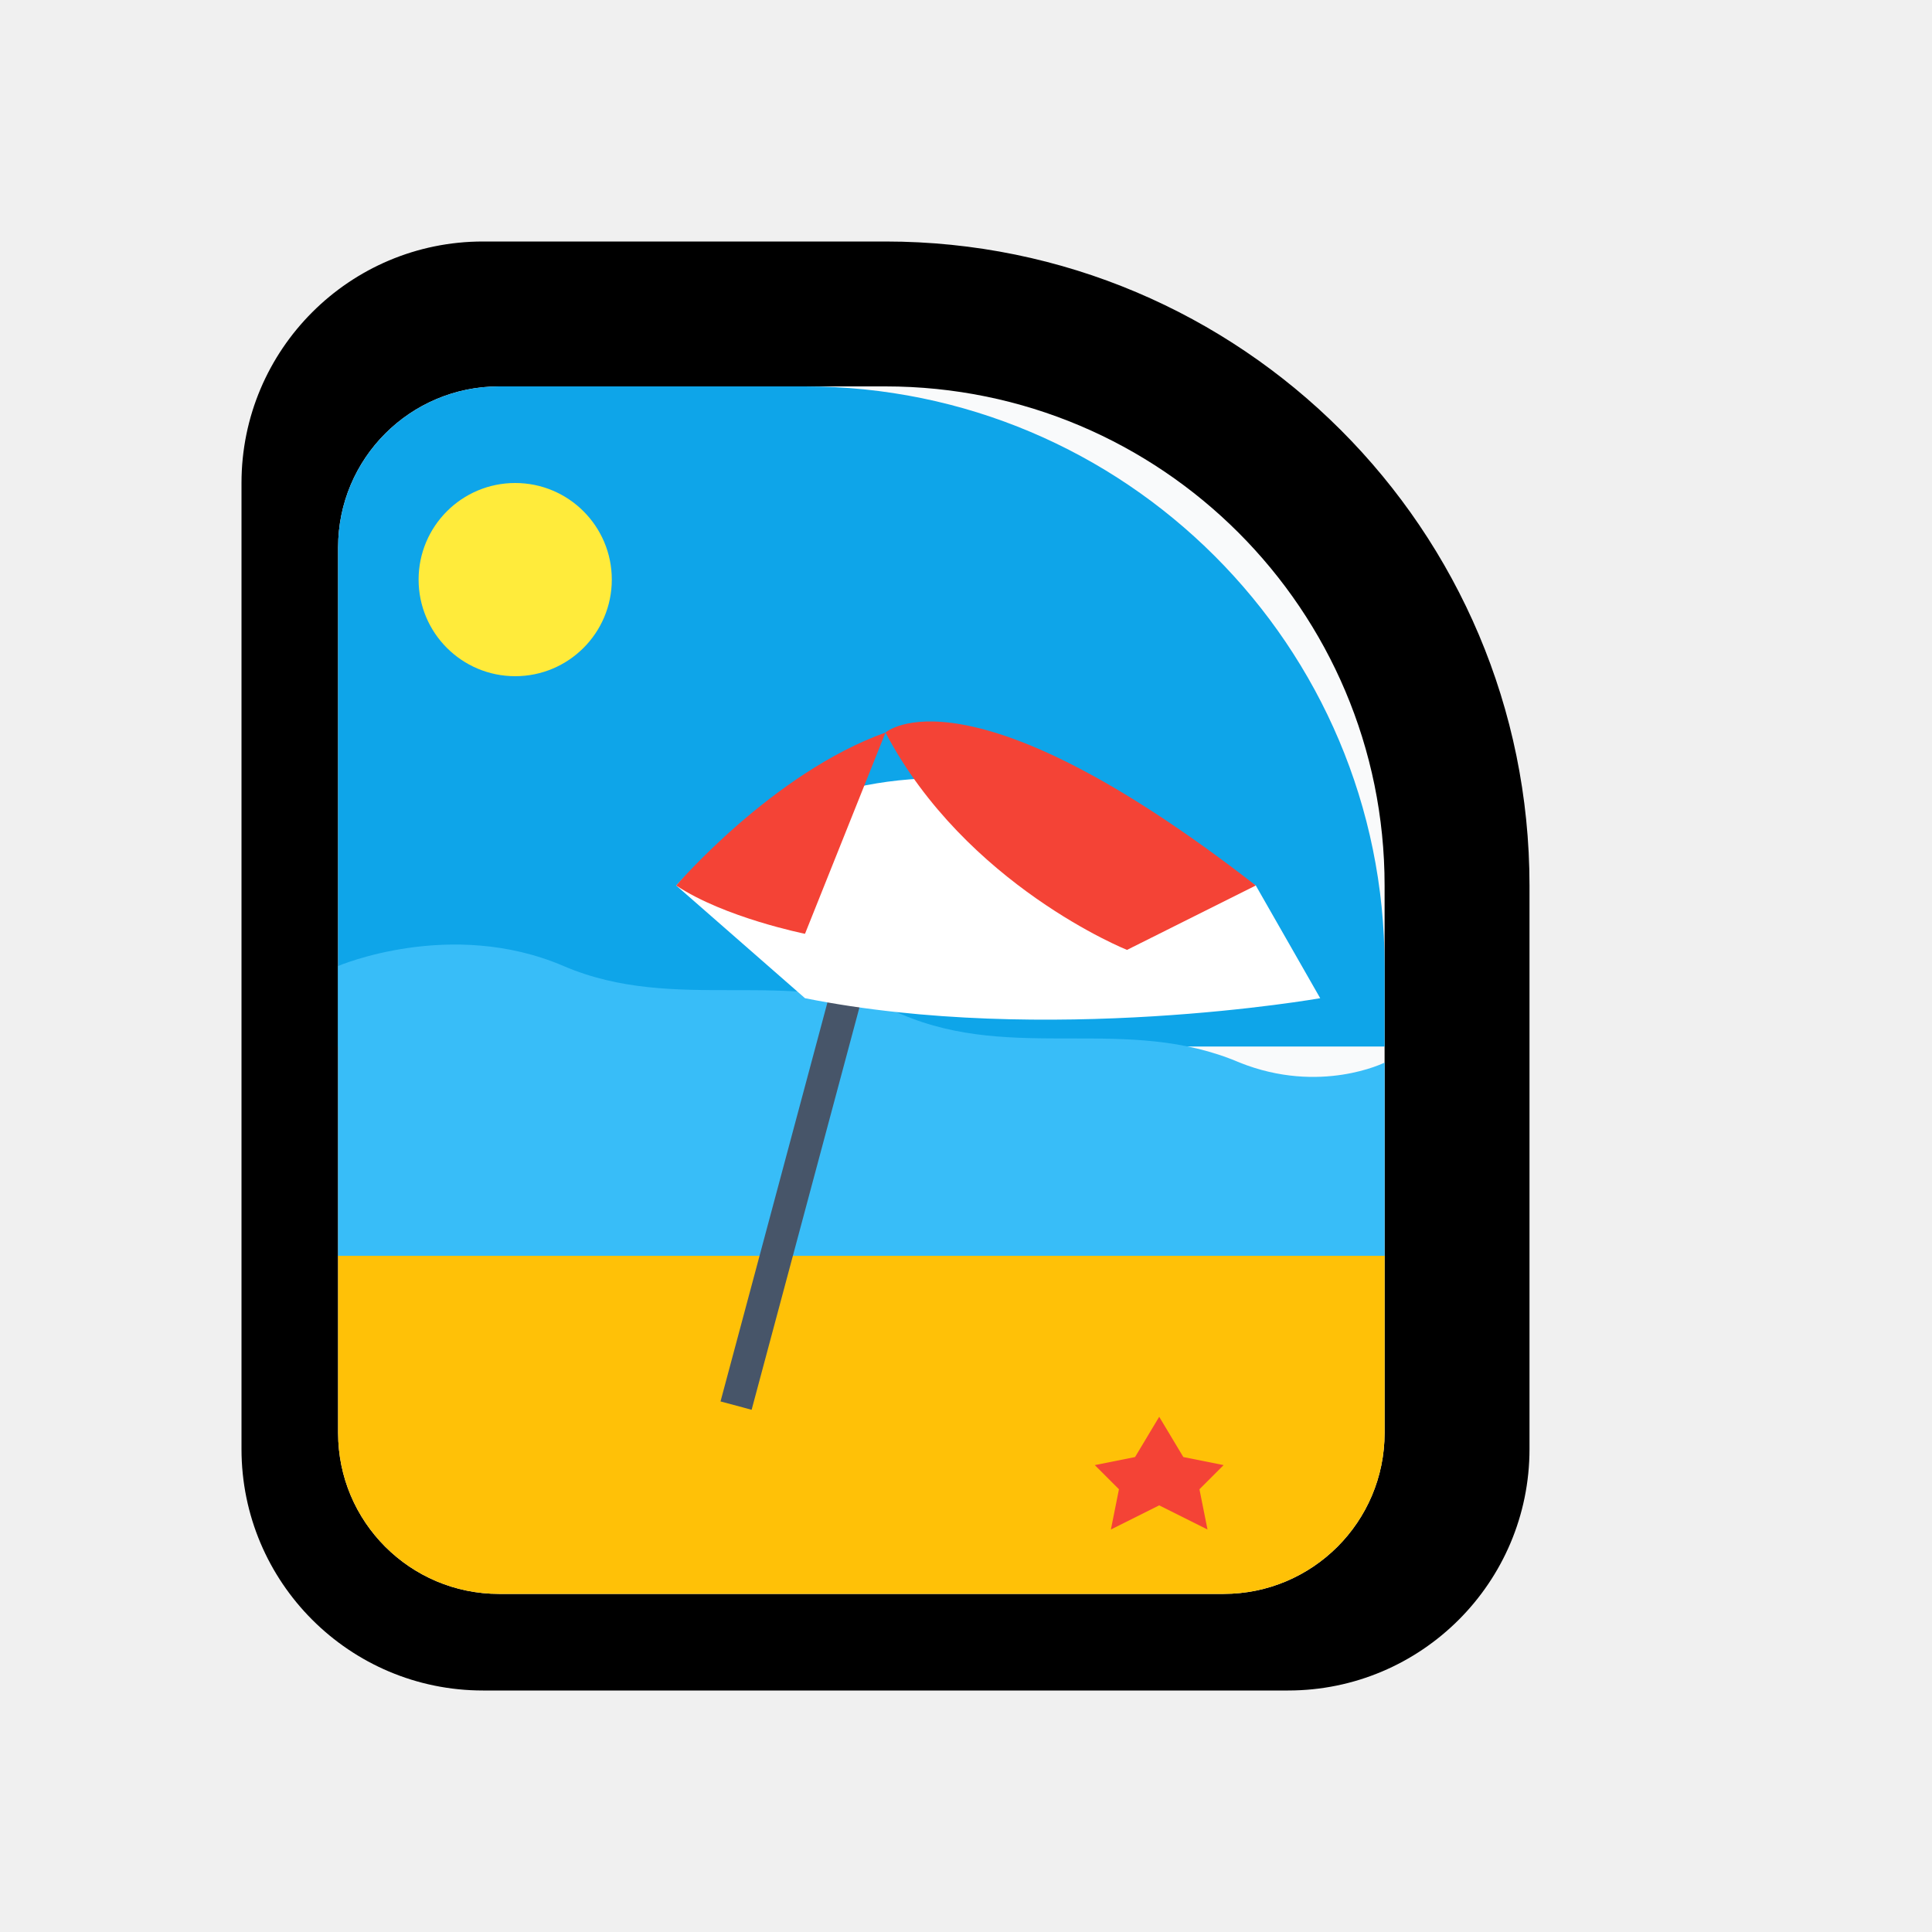
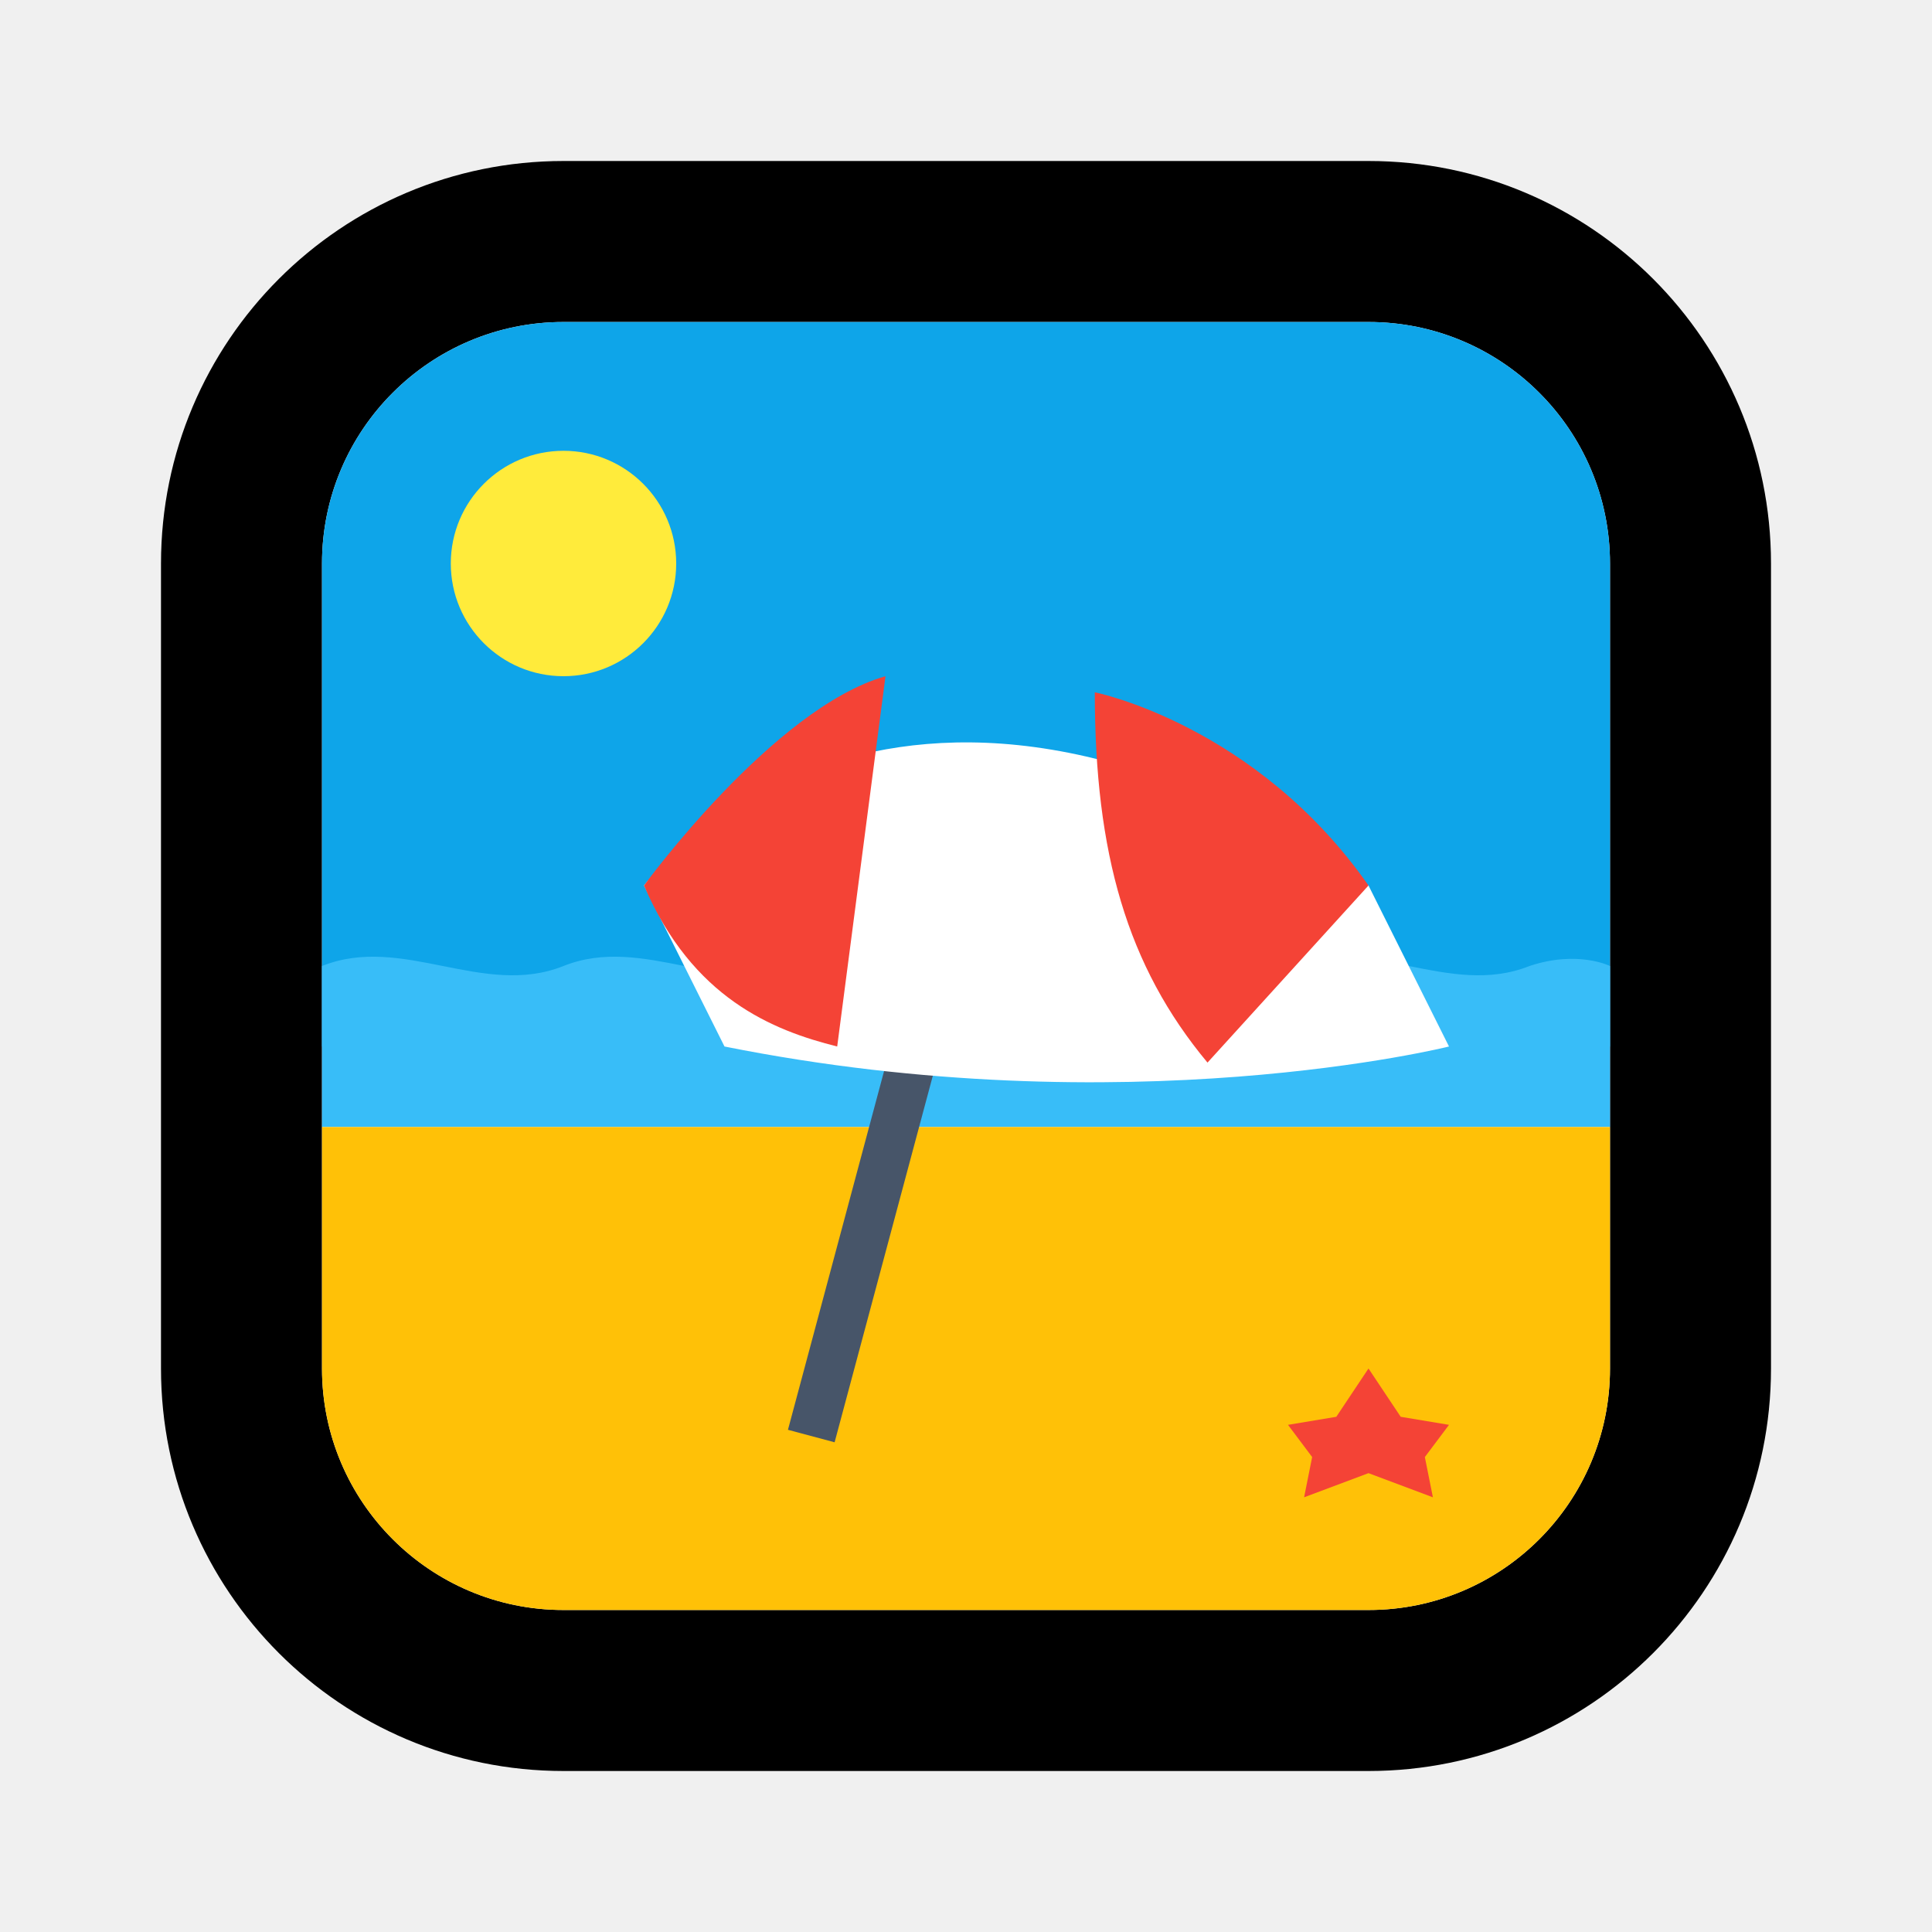
<svg xmlns="http://www.w3.org/2000/svg" width="120" height="120" viewBox="0 0 120 120" fill="none">
-   <path d="M15 30C15 21.716 21.716 15 30 15H55C77.091 15 95 32.909 95 55V90C95 98.284 88.284 105 80 105H30C21.716 105 15 98.284 15 90V30Z" fill="black" />
-   <path d="M21 34C21 28.477 25.477 24 31 24H55C72.121 24 86 37.879 86 55V89C86 94.523 81.523 99 76 99H31C25.477 99 21 94.523 21 89V34Z" fill="#F9FAFB" />
-   <path d="M21 34C21 28.477 25.477 24 31 24H50C69.882 24 86 40.118 86 60V65H21V34Z" fill="#0EA5E9" />
-   <path d="M21 60C21 60 28 57 35 60C42 63 49 60 56 63C63 66 70 63 77 66C82 68 86 66 86 66V78H21V60Z" fill="#38BDF8" />
-   <path d="M21 78H86V89C86 94.523 81.523 99 76 99H31C25.477 99 21 94.523 21 89V78Z" fill="#FFC107" />
-   <circle cx="32" cy="36" r="6" fill="#FFEB3B" />
-   <path d="M72 88L73.5 90.5L76 91L74.5 92.5L75 95L72 93.5L69 95L69.5 92.5L68 91L70.5 90.5L72 88Z" fill="#F44336" />
-   <rect x="52" y="60" width="2" height="28" transform="rotate(15 52 60)" fill="#475569" />
-   <path d="M42 55C42 55 55 40 78 55L82 62C82 62 65 65 50 62L42 55Z" fill="white" />
-   <path d="M55 45.5C55 45.5 60 41 78 55L70 59C70 59 60 55 55 45.5Z" fill="#F44336" />
-   <path d="M42 55C42 55 48 48 55 45.5L50 58C50 58 45 57 42 55Z" fill="#F44336" />
+   <rect x="10" y="10" width="100" height="100" rx="25" fill="black" />
+   <rect x="20" y="20" width="80" height="80" rx="15" fill="#F9FAFB" />
+   <path d="M20 35C20 26.716 26.716 20 35 20H85C93.284 20 100 26.716 100 35V65H20V35Z" fill="#0EA5E9" />
+   <path d="M20 60C25 58 30 62 35 60C40 58 45 62 50 60C55 58 60 62 65 60C70 58 75 62 80 60C85 58 90 62 95 60C98 59 100 60 100 60V70H20V60Z" fill="#38BDF8" />
+   <path d="M20 70H100V85C100 93.284 93.284 100 85 100H35C26.716 100 20 93.284 20 85V70Z" fill="#FFC107" />
+   <circle cx="35" cy="35" r="7" fill="#FFEB3B" />
+   <path d="M85 85L87 88L90 88.5L88.5 90.5L89 93L85 91.5L81 93L81.5 90.5L80 88.5L83 88L85 85Z" fill="#F44336" />
+   <rect x="58" y="55" width="3" height="35" transform="rotate(15 58 55)" fill="#475569" />
+   <path d="M40 55C40 55 55 35 85 55L90 65C90 65 70 70 45 65L40 55Z" fill="white" />
+   <path d="M40 55C40 55 48 44 55 42L52 65C48 64 43 62 40 55Z" fill="#F44336" />
+   <path d="M68 43C68 43 78 45 85 55L75 66C70 60 68 53 68 43Z" fill="#F44336" />
</svg>
